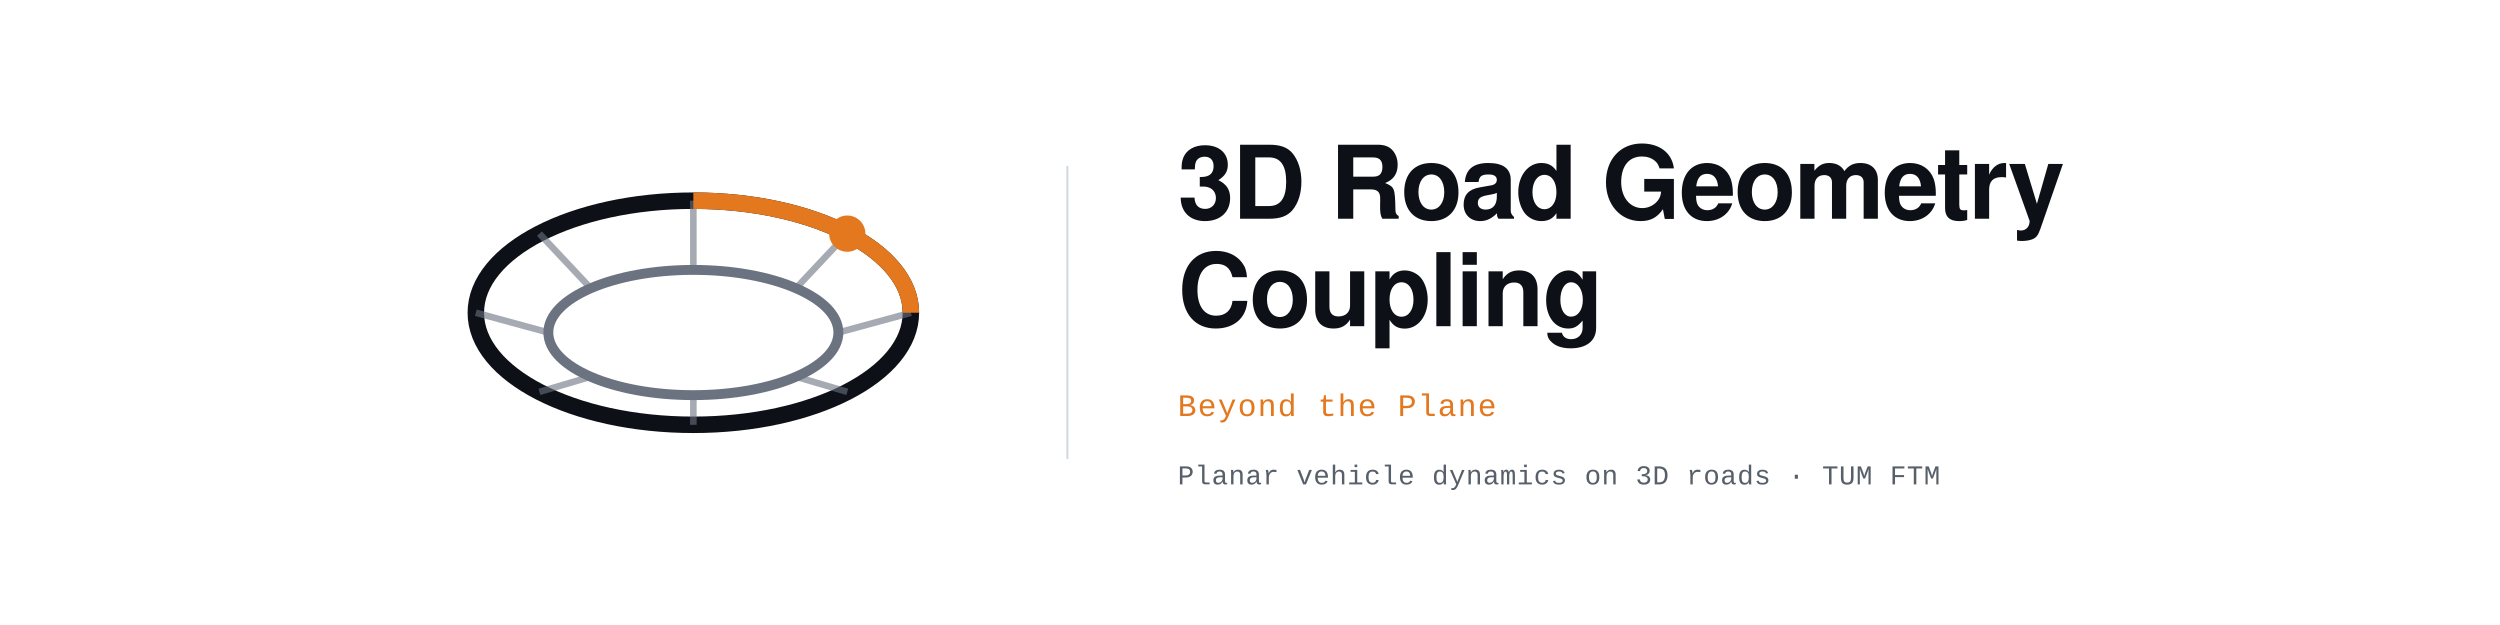
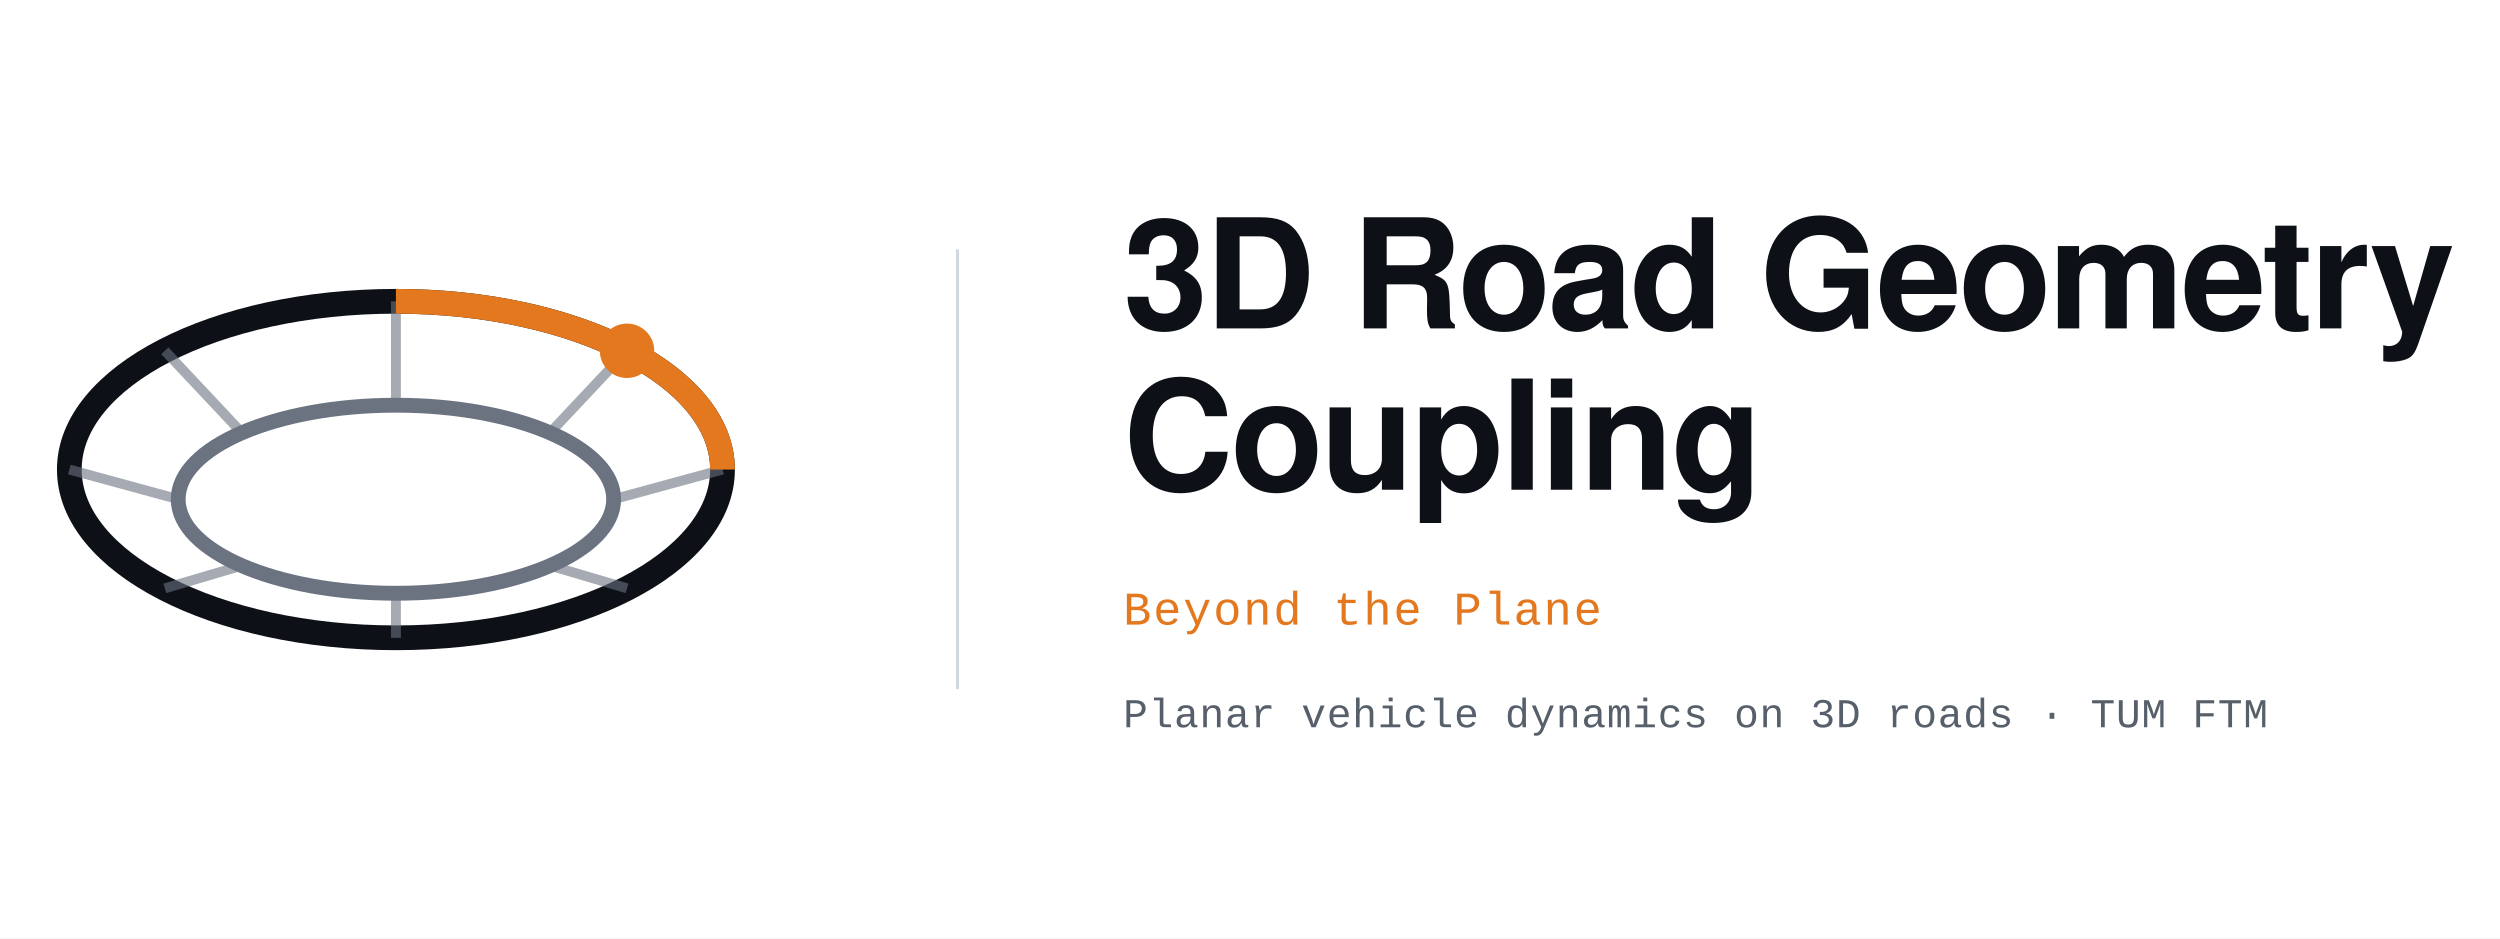
- <svg xmlns="http://www.w3.org/2000/svg" width="1280" height="320" viewBox="0 0 1280 320" role="img" aria-label="3D Road Geometry Coupling — Beyond the Plane">
-   <rect width="1280" height="320" fill="#ffffff" />
-   <g transform="translate(220 55.5) scale(1.6875)" fill="none">
-     <ellipse cx="80" cy="62" rx="66" ry="34" stroke="#0d1117" stroke-width="5" />
-     <ellipse cx="80" cy="68" rx="44" ry="19" stroke="#6b7280" stroke-width="3" />
-     <path d="M146 62 L124 68 M126.7 86 L111.1 81.4 M80 96 L80 87 M33.3 86 L48.9 81.4 M14 62 L36 68 M33.3 38 L48.9 54.6 M80 28 L80 49 M126.7 38 L111.1 54.6" stroke="#6b7280" stroke-width="2" opacity="0.6" />
-     <path d="M80 28 A 66 34 0 0 1 146 62" stroke="#e3781f" stroke-width="5" />
-     <circle cx="126.7" cy="38" r="5.5" fill="#e3781f" />
+ <svg xmlns="http://www.w3.org/2000/svg" width="852.544" height="320" viewBox="0 0 852.544 320" role="img" aria-label="3D Road Geometry Coupling — Beyond the Plane" version="1.1" id="svg32">
+   <defs id="defs36" />
+   <rect width="852.544" height="320" fill="#ffffff" id="rect6" x="0" y="0" style="stroke-width:0.816" />
+   <g transform="matrix(1.6875,0,0,1.6875,0.01779166,55.5)" fill="none" id="g18">
+     <ellipse cx="80" cy="62" rx="66" ry="34" stroke="#0d1117" stroke-width="5" id="ellipse8" />
+     <ellipse cx="80" cy="68" rx="44" ry="19" stroke="#6b7280" stroke-width="3" id="ellipse10" />
+     <path d="m 146,62 -22,6 m 2.7,18 -15.6,-4.6 M 80,96 V 87 M 33.3,86 48.9,81.4 M 14,62 36,68 M 33.3,38 48.9,54.6 M 80,28 v 21 m 46.7,-11 -15.6,16.6" stroke="#6b7280" stroke-width="2" opacity="0.6" id="path12" />
+     <path d="m 80,28 a 66,34 0 0 1 66,34" stroke="#e3781f" stroke-width="5" id="path14" />
+     <circle cx="126.7" cy="38" r="5.5" fill="#e3781f" id="circle16" />
  </g>
-   <rect x="546" y="85" width="1" height="150" fill="#d0d7de" />
-   <g font-family="'IBM Plex Sans','Helvetica Neue',Helvetica,Arial,sans-serif" font-weight="600" font-size="52" fill="#0d1117" letter-spacing="-1">
-     <text x="603" y="112">3D Road Geometry</text>
-     <text x="603" y="167">Coupling</text>
+   <rect x="326.018" y="85" width="1" height="150" fill="#d0d7de" id="rect20" />
+   <g font-family="'IBM Plex Sans', 'Helvetica Neue', Helvetica, Arial, sans-serif" font-weight="600" font-size="52px" fill="#0d1117" letter-spacing="-1" id="g26" transform="translate(-219.9822)">
+     <text x="603" y="112" id="text22">3D Road Geometry</text>
+     <text x="603" y="167" id="text24">Coupling</text>
  </g>
-   <text x="603" y="213" font-family="'IBM Plex Mono','SFMono-Regular',Consolas,'Liberation Mono',Menlo,monospace" font-size="16" fill="#e3781f" letter-spacing="0.64">Beyond the Plane</text>
-   <text x="603" y="248" font-family="'IBM Plex Mono','SFMono-Regular',Consolas,'Liberation Mono',Menlo,monospace" font-size="14" fill="#57606a" letter-spacing="0.28">Planar vehicle dynamics on 3D roads · TUM FTM</text>
+   <text x="383.018" y="213" font-family="'IBM Plex Mono', SFMono-Regular, Consolas, 'Liberation Mono', Menlo, monospace" font-size="16px" fill="#e3781f" letter-spacing="0.64" id="text28">Beyond the Plane</text>
+   <text x="383.018" y="248" font-family="'IBM Plex Mono', SFMono-Regular, Consolas, 'Liberation Mono', Menlo, monospace" font-size="14px" fill="#57606a" letter-spacing="0.28" id="text30">Planar vehicle dynamics on 3D roads · TUM FTM</text>
</svg>
